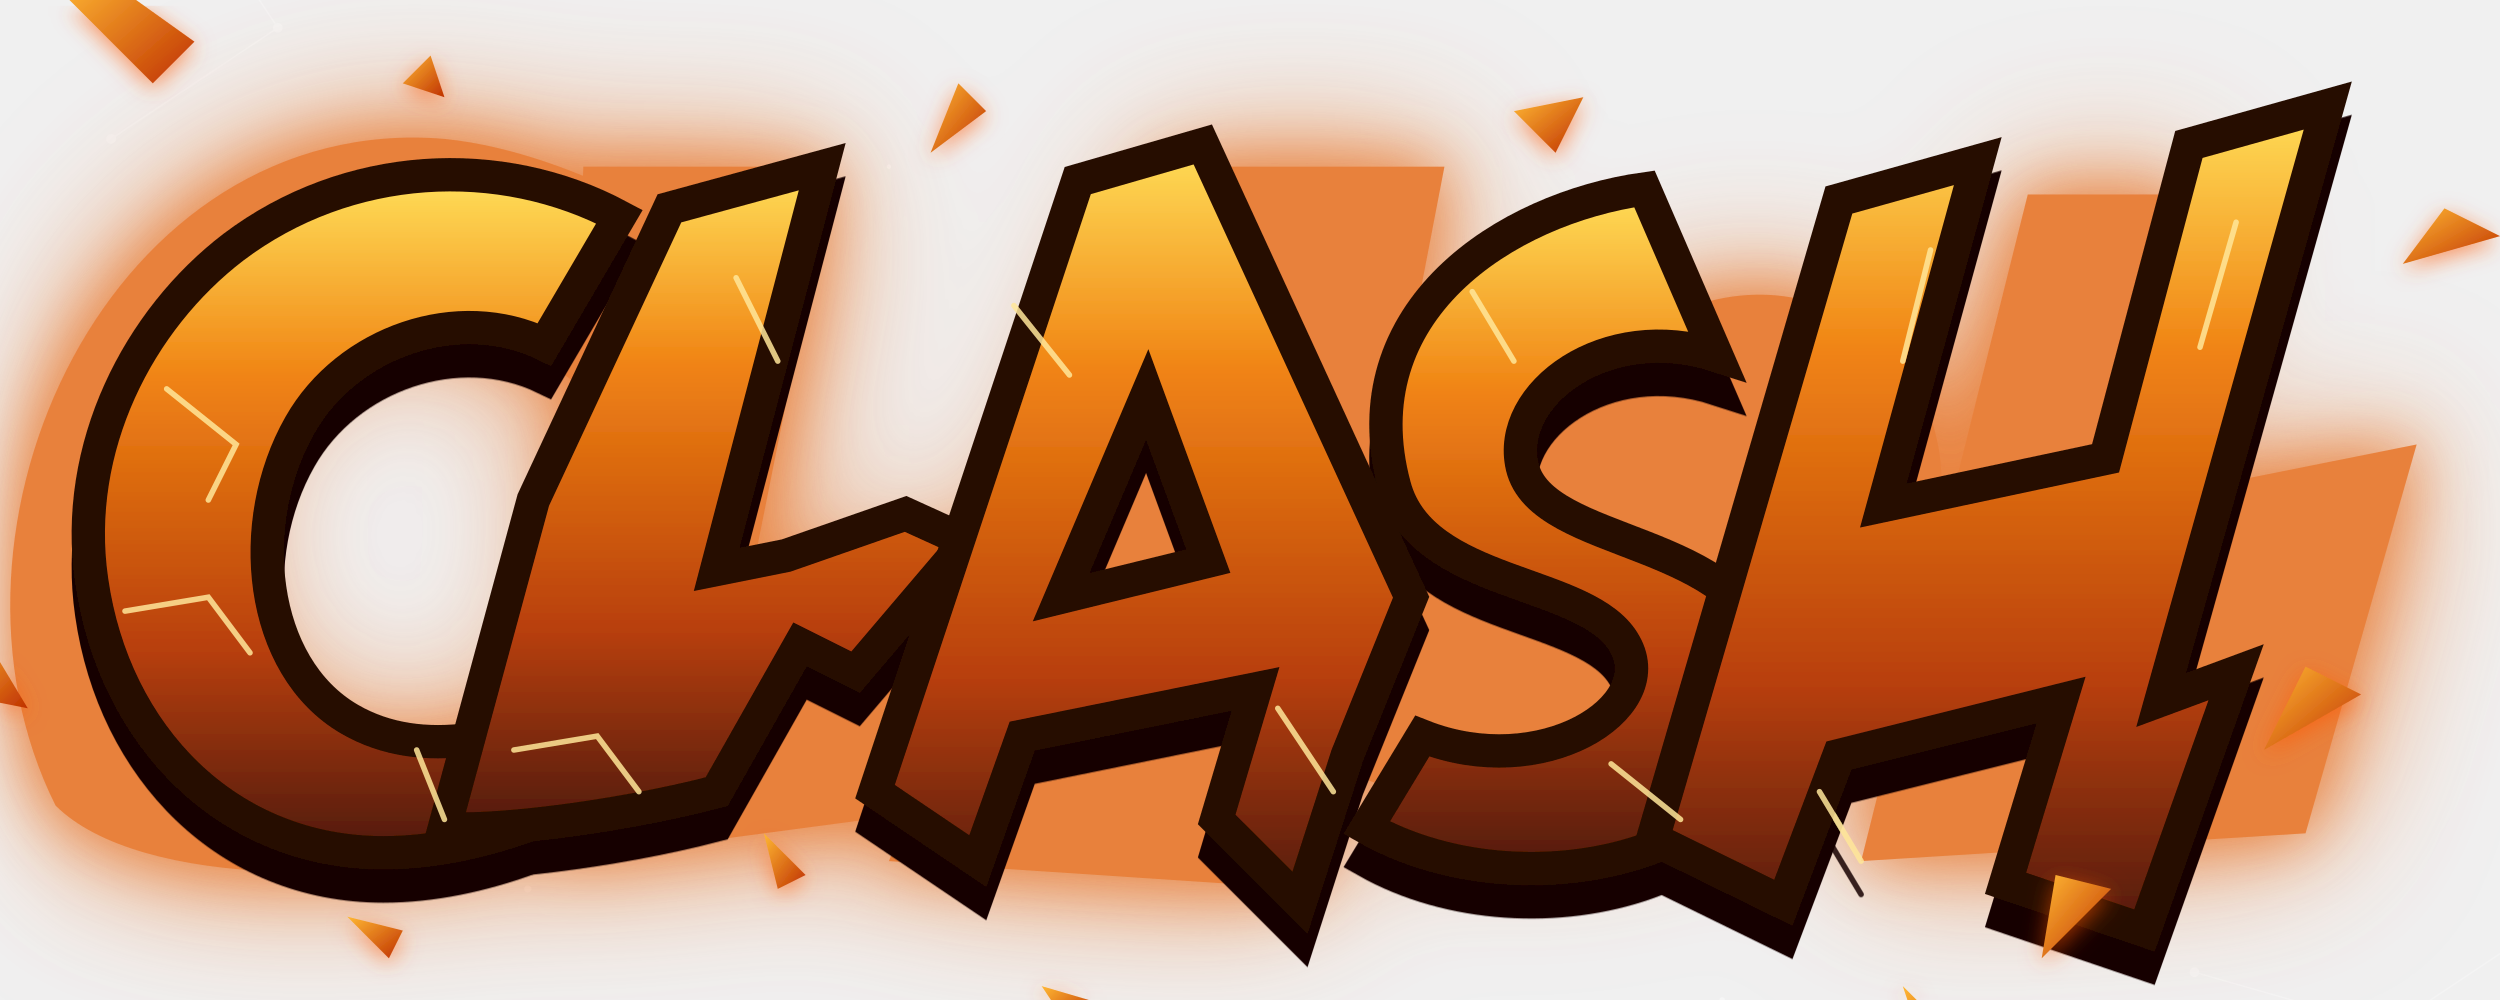
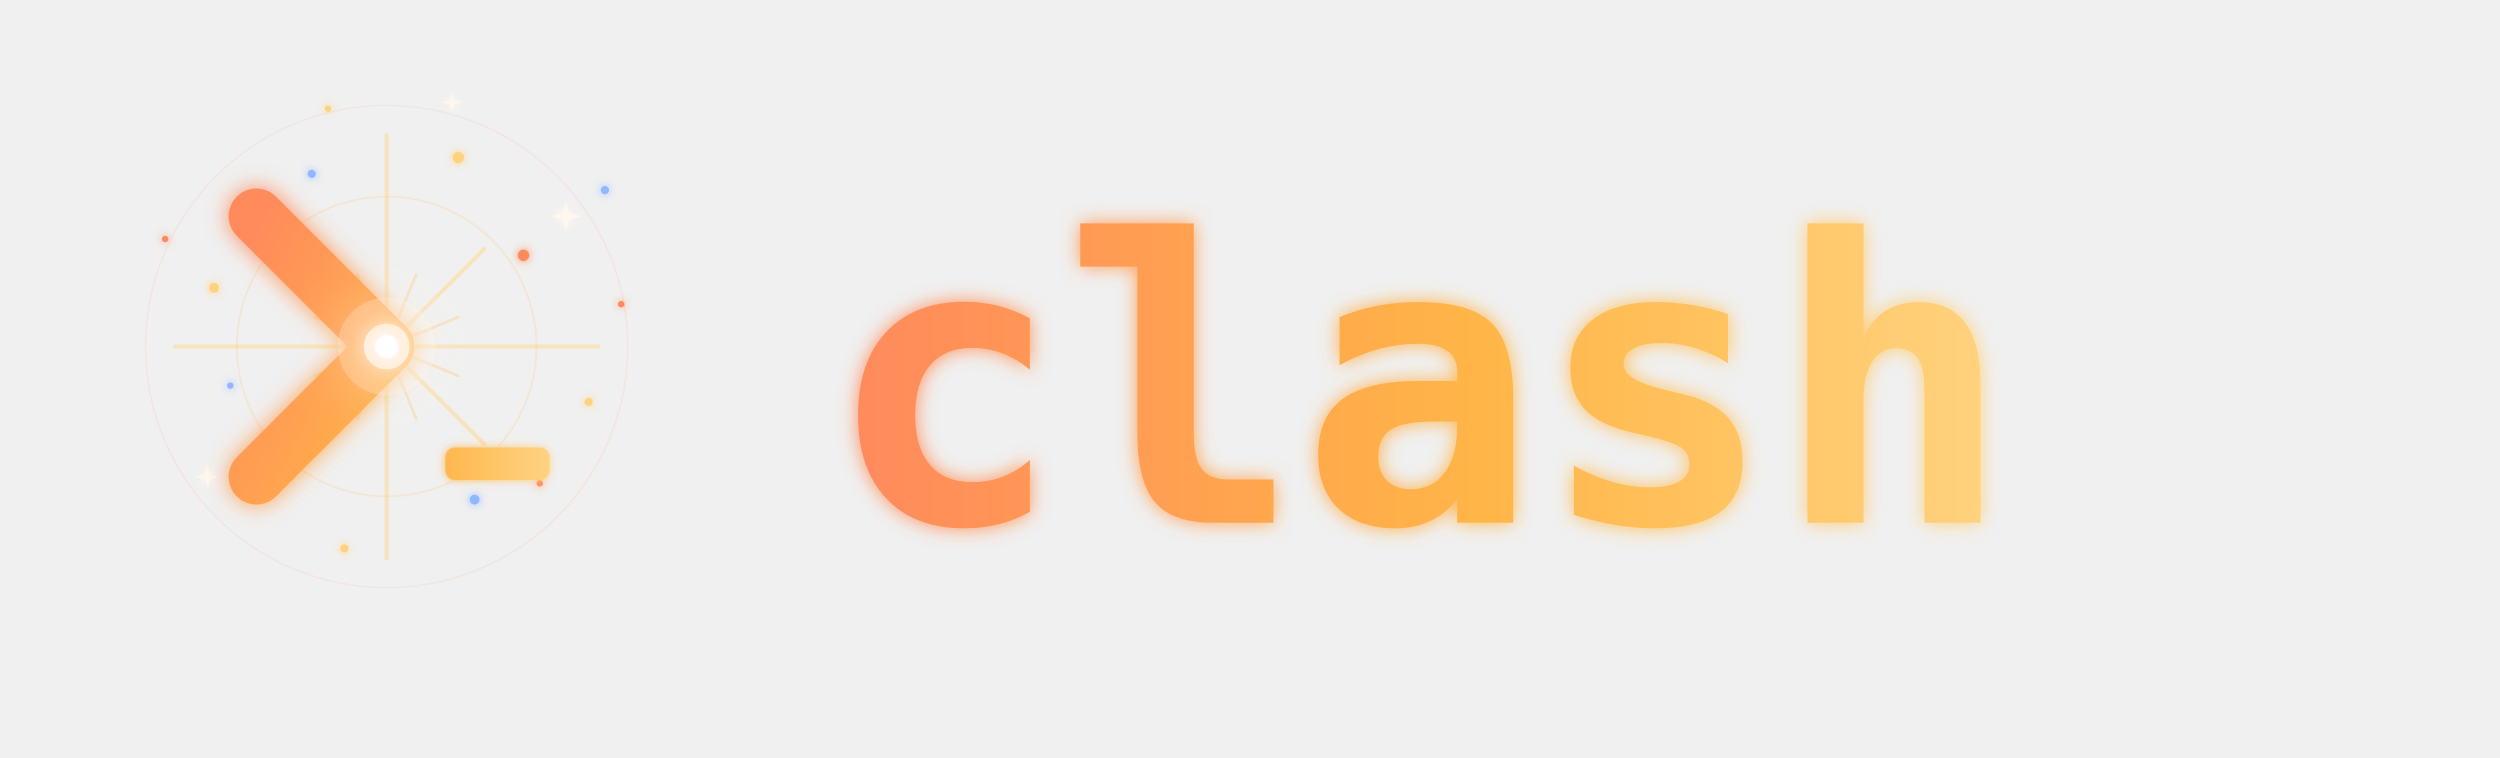
- <svg xmlns="http://www.w3.org/2000/svg" viewBox="160 160 900 360">
+ <svg xmlns="http://www.w3.org/2000/svg" viewBox="0 0 660 200" fill="none">
  <defs>
-     <radialGradient id="bgGlow" cx="50%" cy="50%" r="70%">
-       <stop offset="0%" stop-color="#242424" />
-       <stop offset="100%" stop-color="#141414" />
-     </radialGradient>
-     <filter id="fireGlow" x="-20%" y="-20%" width="140%" height="140%">
-       <feGaussianBlur stdDeviation="12" result="blur1" />
-       <feGaussianBlur stdDeviation="25" result="blur2" />
+     <linearGradient id="word" x1="0%" y1="0%" x2="100%" y2="0%">
+       <stop offset="0%" stop-color="#ff8a5c" />
+       <stop offset="55%" stop-color="#ffb547" />
+       <stop offset="100%" stop-color="#ffd27d" />
+     </linearGradient>
+     <linearGradient id="chev" x1="0%" y1="0%" x2="100%" y2="100%">
+       <stop offset="0%" stop-color="#ff8a5c" />
+       <stop offset="100%" stop-color="#ffb547" />
+     </linearGradient>
+     <linearGradient id="cursor" x1="0%" y1="0%" x2="100%" y2="0%">
+       <stop offset="0%" stop-color="#ffb547" />
+       <stop offset="100%" stop-color="#ffd27d" />
+     </linearGradient>
+     <filter id="glow-sm" x="-150%" y="-150%" width="400%" height="400%">
+       <feGaussianBlur stdDeviation="2.5" result="b" />
      <feMerge>
-         <feMergeNode in="blur2" />
-         <feMergeNode in="blur1" />
+         <feMergeNode in="b" />
        <feMergeNode in="SourceGraphic" />
      </feMerge>
    </filter>
-     <linearGradient id="lavaGrad" x1="0%" y1="100%" x2="0%" y2="0%">
-       <stop offset="0%" stop-color="#501a06" />
-       <stop offset="30%" stop-color="#b83f0d" />
-       <stop offset="70%" stop-color="#f08313" />
-       <stop offset="100%" stop-color="#ffdf59" />
-     </linearGradient>
-     <filter id="blockShadow" x="-10%" y="-10%" width="120%" height="120%">
-       <feDropShadow dx="0" dy="12" stdDeviation="0" flood-color="#120502" flood-opacity="1" />
+     <filter id="glow-md" x="-150%" y="-150%" width="400%" height="400%">
+       <feGaussianBlur stdDeviation="7" result="b" />
+       <feMerge>
+         <feMergeNode in="b" />
+         <feMergeNode in="SourceGraphic" />
+       </feMerge>
    </filter>
-     <linearGradient id="emberGrad" x1="0%" y1="0%" x2="100%" y2="100%">
-       <stop offset="0%" stop-color="#ffb834" />
-       <stop offset="100%" stop-color="#bf3100" />
-     </linearGradient>
+     <filter id="glow-lg" x="-200%" y="-200%" width="500%" height="500%">
+       <feGaussianBlur stdDeviation="18" result="b" />
+       <feMerge>
+         <feMergeNode in="b" />
+         <feMergeNode in="SourceGraphic" />
+       </feMerge>
+     </filter>
  </defs>
-   <g opacity="0.25" stroke="#ffffff" stroke-width="0.5" fill="none">
-     <polyline points="150,120 180,90 220,110 260,170 200,210" />
-     <circle cx="150" cy="120" r="1.5" fill="#fff" />
-     <circle cx="180" cy="90" r="1.5" fill="#fff" />
-     <circle cx="220" cy="110" r="1.5" fill="#fff" />
-     <circle cx="260" cy="170" r="1.5" fill="#fff" />
-     <circle cx="200" cy="210" r="1.5" fill="#fff" />
-     <polyline points="950,510 1020,530 1080,490 1120,540" />
-     <circle cx="950" cy="510" r="1.5" fill="#fff" />
-     <circle cx="1020" cy="530" r="1.5" fill="#fff" />
-     <circle cx="1080" cy="490" r="1.5" fill="#fff" />
-     <path d="M1120,525 L1123,537 L1135,540 L1123,543 L1120,555 L1117,543 L1105,540 L1117,537 Z" fill="#6a6a6a" stroke="none" opacity="0.6" />
+   <g transform="translate(-8, -10) scale(0.43)">
+     <circle cx="256" cy="236" r="148" stroke="#ff8a5c" stroke-width="1" opacity="0.10" />
+     <circle cx="256" cy="236" r="92" stroke="#ffb547" stroke-width="1.2" opacity="0.16" />
+     <g stroke="#ffd27d" stroke-width="2.5" stroke-linecap="round" opacity="0.45">
+       <line x1="256" y1="236" x2="386" y2="236" />
+       <line x1="256" y1="236" x2="316" y2="296" />
+       <line x1="256" y1="236" x2="256" y2="366" />
+       <line x1="256" y1="236" x2="196" y2="296" />
+       <line x1="256" y1="236" x2="126" y2="236" />
+       <line x1="256" y1="236" x2="196" y2="176" />
+       <line x1="256" y1="236" x2="256" y2="106" />
+       <line x1="256" y1="236" x2="316" y2="176" />
+     </g>
+     <g stroke="#ffb547" stroke-width="1.8" stroke-linecap="round" opacity="0.25">
+       <line x1="256" y1="236" x2="300" y2="254" />
+       <line x1="256" y1="236" x2="274" y2="280" />
+       <line x1="256" y1="236" x2="238" y2="280" />
+       <line x1="256" y1="236" x2="212" y2="254" />
+       <line x1="256" y1="236" x2="212" y2="218" />
+       <line x1="256" y1="236" x2="238" y2="192" />
+       <line x1="256" y1="236" x2="274" y2="192" />
+       <line x1="256" y1="236" x2="300" y2="218" />
+     </g>
+     <g filter="url(#glow-sm)">
+       <circle cx="340" cy="180" r="3.5" fill="#ff8a5c" />
+       <circle cx="380" cy="270" r="2.5" fill="#ffd27d" />
+       <circle cx="310" cy="330" r="3" fill="#8fb8ff" />
+       <circle cx="180" cy="300" r="2.5" fill="#ff8a5c" />
+       <circle cx="150" cy="200" r="3" fill="#ffd27d" />
+       <circle cx="210" cy="130" r="2.5" fill="#8fb8ff" />
+       <circle cx="300" cy="120" r="3.5" fill="#ffd27d" />
+       <circle cx="400" cy="210" r="2" fill="#ff8a5c" />
+       <circle cx="160" cy="260" r="2" fill="#8fb8ff" />
+       <circle cx="350" cy="320" r="2" fill="#ff8a5c" />
+       <circle cx="230" cy="360" r="2.5" fill="#ffd27d" />
+       <circle cx="120" cy="170" r="2" fill="#ff8a5c" />
+       <circle cx="390" cy="140" r="2.5" fill="#8fb8ff" />
+       <circle cx="220" cy="90" r="2" fill="#ffd27d" />
+     </g>
+     <g fill="#fff7ed" opacity="0.9" filter="url(#glow-sm)">
+       <path d="M366 147 L368.2 153.8 L375 156 L368.2 158.2 L366 165 L363.8 158.2 L357 156 L363.8 153.8 Z" />
+       <path d="M146 309 L147.8 314.2 L153 316 L147.8 317.8 L146 323 L144.2 317.8 L139 316 L144.2 314.2 Z" />
+       <path d="M296 80 L297.5 84.5 L302 86 L297.5 87.5 L296 92 L294.5 87.5 L290 86 L294.5 84.5 Z" />
+     </g>
+     <path d="M 176 156 L 256 236 L 176 316" stroke="url(#chev)" stroke-width="34" stroke-linecap="round" stroke-linejoin="round" filter="url(#glow-md)" />
+     <rect x="292" y="298" width="64" height="20" rx="6" fill="url(#cursor)" opacity="0.95" filter="url(#glow-sm)" />
+     <circle cx="256" cy="236" r="30" fill="#fff7ed" opacity="0.35" filter="url(#glow-lg)" />
+     <circle cx="256" cy="236" r="14" fill="#fff7ed" opacity="0.85" filter="url(#glow-md)" />
+     <circle cx="256" cy="236" r="7" fill="#ffffff" filter="url(#glow-sm)" />
  </g>
-   <g fill="#ffffff" opacity="0.4">
-     <circle cx="450" cy="120" r="1" />
-     <circle cx="520" cy="80" r="1.5" />
-     <circle cx="480" cy="220" r="0.8" />
-     <circle cx="720" cy="140" r="1.2" />
-     <circle cx="680" cy="90" r="1" />
-     <circle cx="350" cy="480" r="1.3" />
-     <circle cx="780" cy="520" r="1" />
-   </g>
-   <g filter="url(#fireGlow)" opacity="0.75">
-     <path d="M 180,450 C 130,350 200,200 320,210 C 370,215 420,250 420,250 L 370,300 C 370,300 340,275 310,275 C 250,275 220,340 250,400 C 280,450 350,420 370,410 L 360,460 C 300,480 210,480 180,450 Z              M 370,220 L 460,220 L 430,370 L 530,360 L 510,450 L 360,470 Z              M 480,470 L 580,220 L 680,220 L 630,480 Z              M 650,440 C 630,360 700,290 770,270 C 830,250 880,310 850,370 C 820,430 730,470 650,440 Z              M 830,470 L 890,230 L 950,230 L 930,340 L 1030,320 L 990,460 Z" fill="#e65c00" />
-   </g>
-   <g filter="url(#blockShadow)">
-     <g stroke="#260c02" stroke-width="12" stroke-linejoin="miter" stroke-miterlimit="3" fill="url(#lavaGrad)">
-       <path d="M 383,238                 C 340,215 285,218 244,249                 C 210,275 186,321 193,369                 C 201,425 242,467 298,467                 C 334,467 369,451 391,437                 L 375,411                 C 345,426 312,434 286,419                 C 253,400 248,348 268,313                 C 285,283 325,269 356,284                 Z" />
-       <path d="M 401,235                 L 456,220                 L 418,365                 L 443,360                 L 486,345                 L 508,355                 L 468,402                 L 448,392                 L 418,445                 C 380,455 332,460 320,458                 L 352,340                 Z" />
-       <path d="M 548,225                 L 593,212                 L 668,375                 L 645,432                 L 628,485                 L 598,455                 L 612,408                 L 528,425                 L 512,470                 L 475,445                 Z                 M 542,375                 L 595,362                 L 573,302                 Z" />
-       <path d="M 752,228                 C 702,235 645,272 662,335                 C 672,372 732,368 745,392                 C 758,415 715,442 672,425                 L 652,458                 C 712,492 812,465 798,398                 C 788,352 715,358 708,328                 C 702,302 738,275 778,288                 Z" />
-       <path d="M 822,232                 L 872,218                 L 838,342                 L 918,325                 L 948,212                 L 998,198                 L 938,412                 L 965,402                 L 932,495                 L 882,478                 L 902,412                 L 822,432                 L 802,485                 L 755,462                 Z" />
-     </g>
-     <g stroke="#ffe699" stroke-width="2" fill="none" opacity="0.85" stroke-linecap="round">
-       <path d="M 220,300 L 245,320 L 235,340 M 205,380 L 235,375 L 250,395 M 320,455 L 310,430" />
-       <path d="M 425,260 L 440,290 M 345,430 L 375,425 L 390,445" />
-       <path d="M 525,270 L 545,295 M 620,415 L 640,445" />
-       <path d="M 690,265 L 705,290 M 740,435 L 765,455" />
-       <path d="M 855,250 L 845,290 M 965,240 L 952,285 M 815,445 L 830,470" />
-     </g>
-   </g>
-   <g fill="url(#emberGrad)" filter="drop-shadow(0px 2px 4px rgba(255,85,0,0.6))">
-     <polygon points="185,160 215,190 230,175 195,150" />
-     <polygon points="305,190 320,195 315,180" />
-     <polygon points="145,410 170,415 155,390" />
-     <polygon points="495,215 515,200 505,190" />
-     <polygon points="705,200 720,215 730,195" />
-     <polygon points="1025,255 1060,245 1040,235" />
-     <polygon points="975,430 1010,410 990,400" />
-     <polygon points="895,505 920,480 900,475" />
-     <polygon points="285,490 300,505 305,495" />
-     <polygon points="435,460 450,475 440,480" />
-     <polygon points="535,515 545,530 552,520" />
-     <polygon points="705,585 715,600 723,590" />
-     <polygon points="845,515 865,535 855,545" />
-   </g>
+   <text x="218" y="138" font-family="ui-monospace, 'SF Mono', Menlo, monospace" font-size="104" font-weight="700" fill="url(#word)" filter="url(#glow-sm)">clash</text>
</svg>
